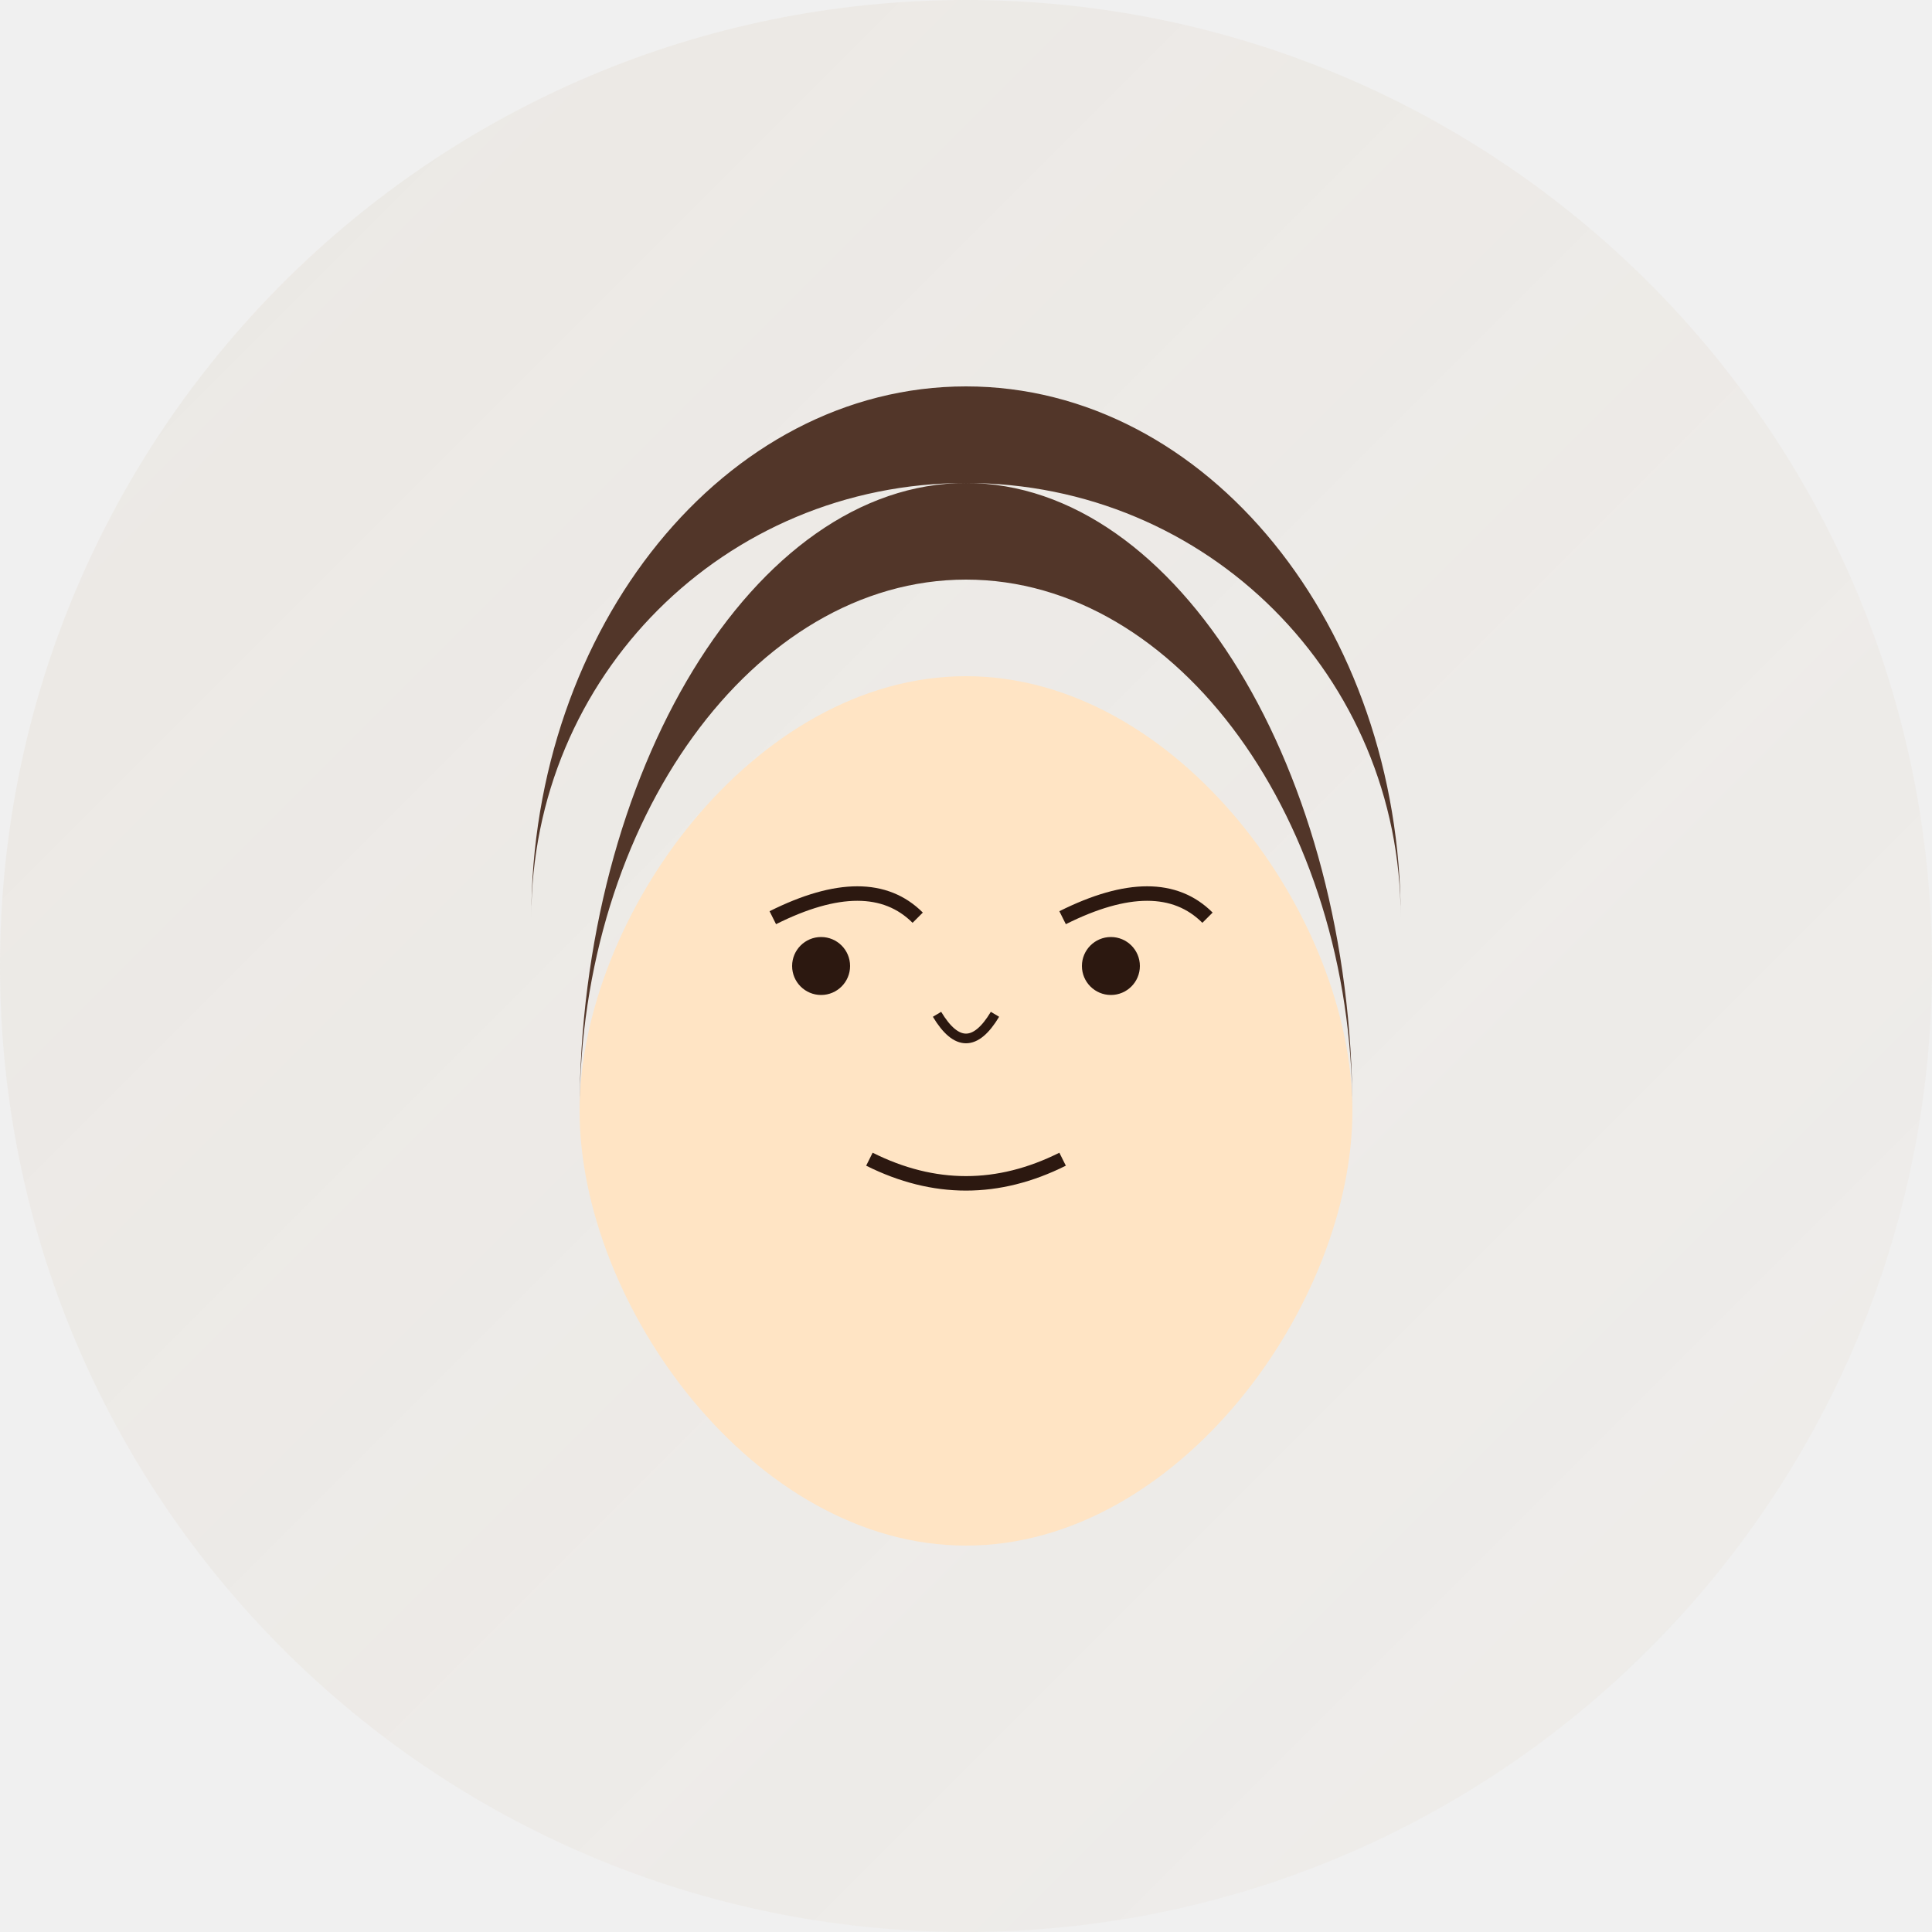
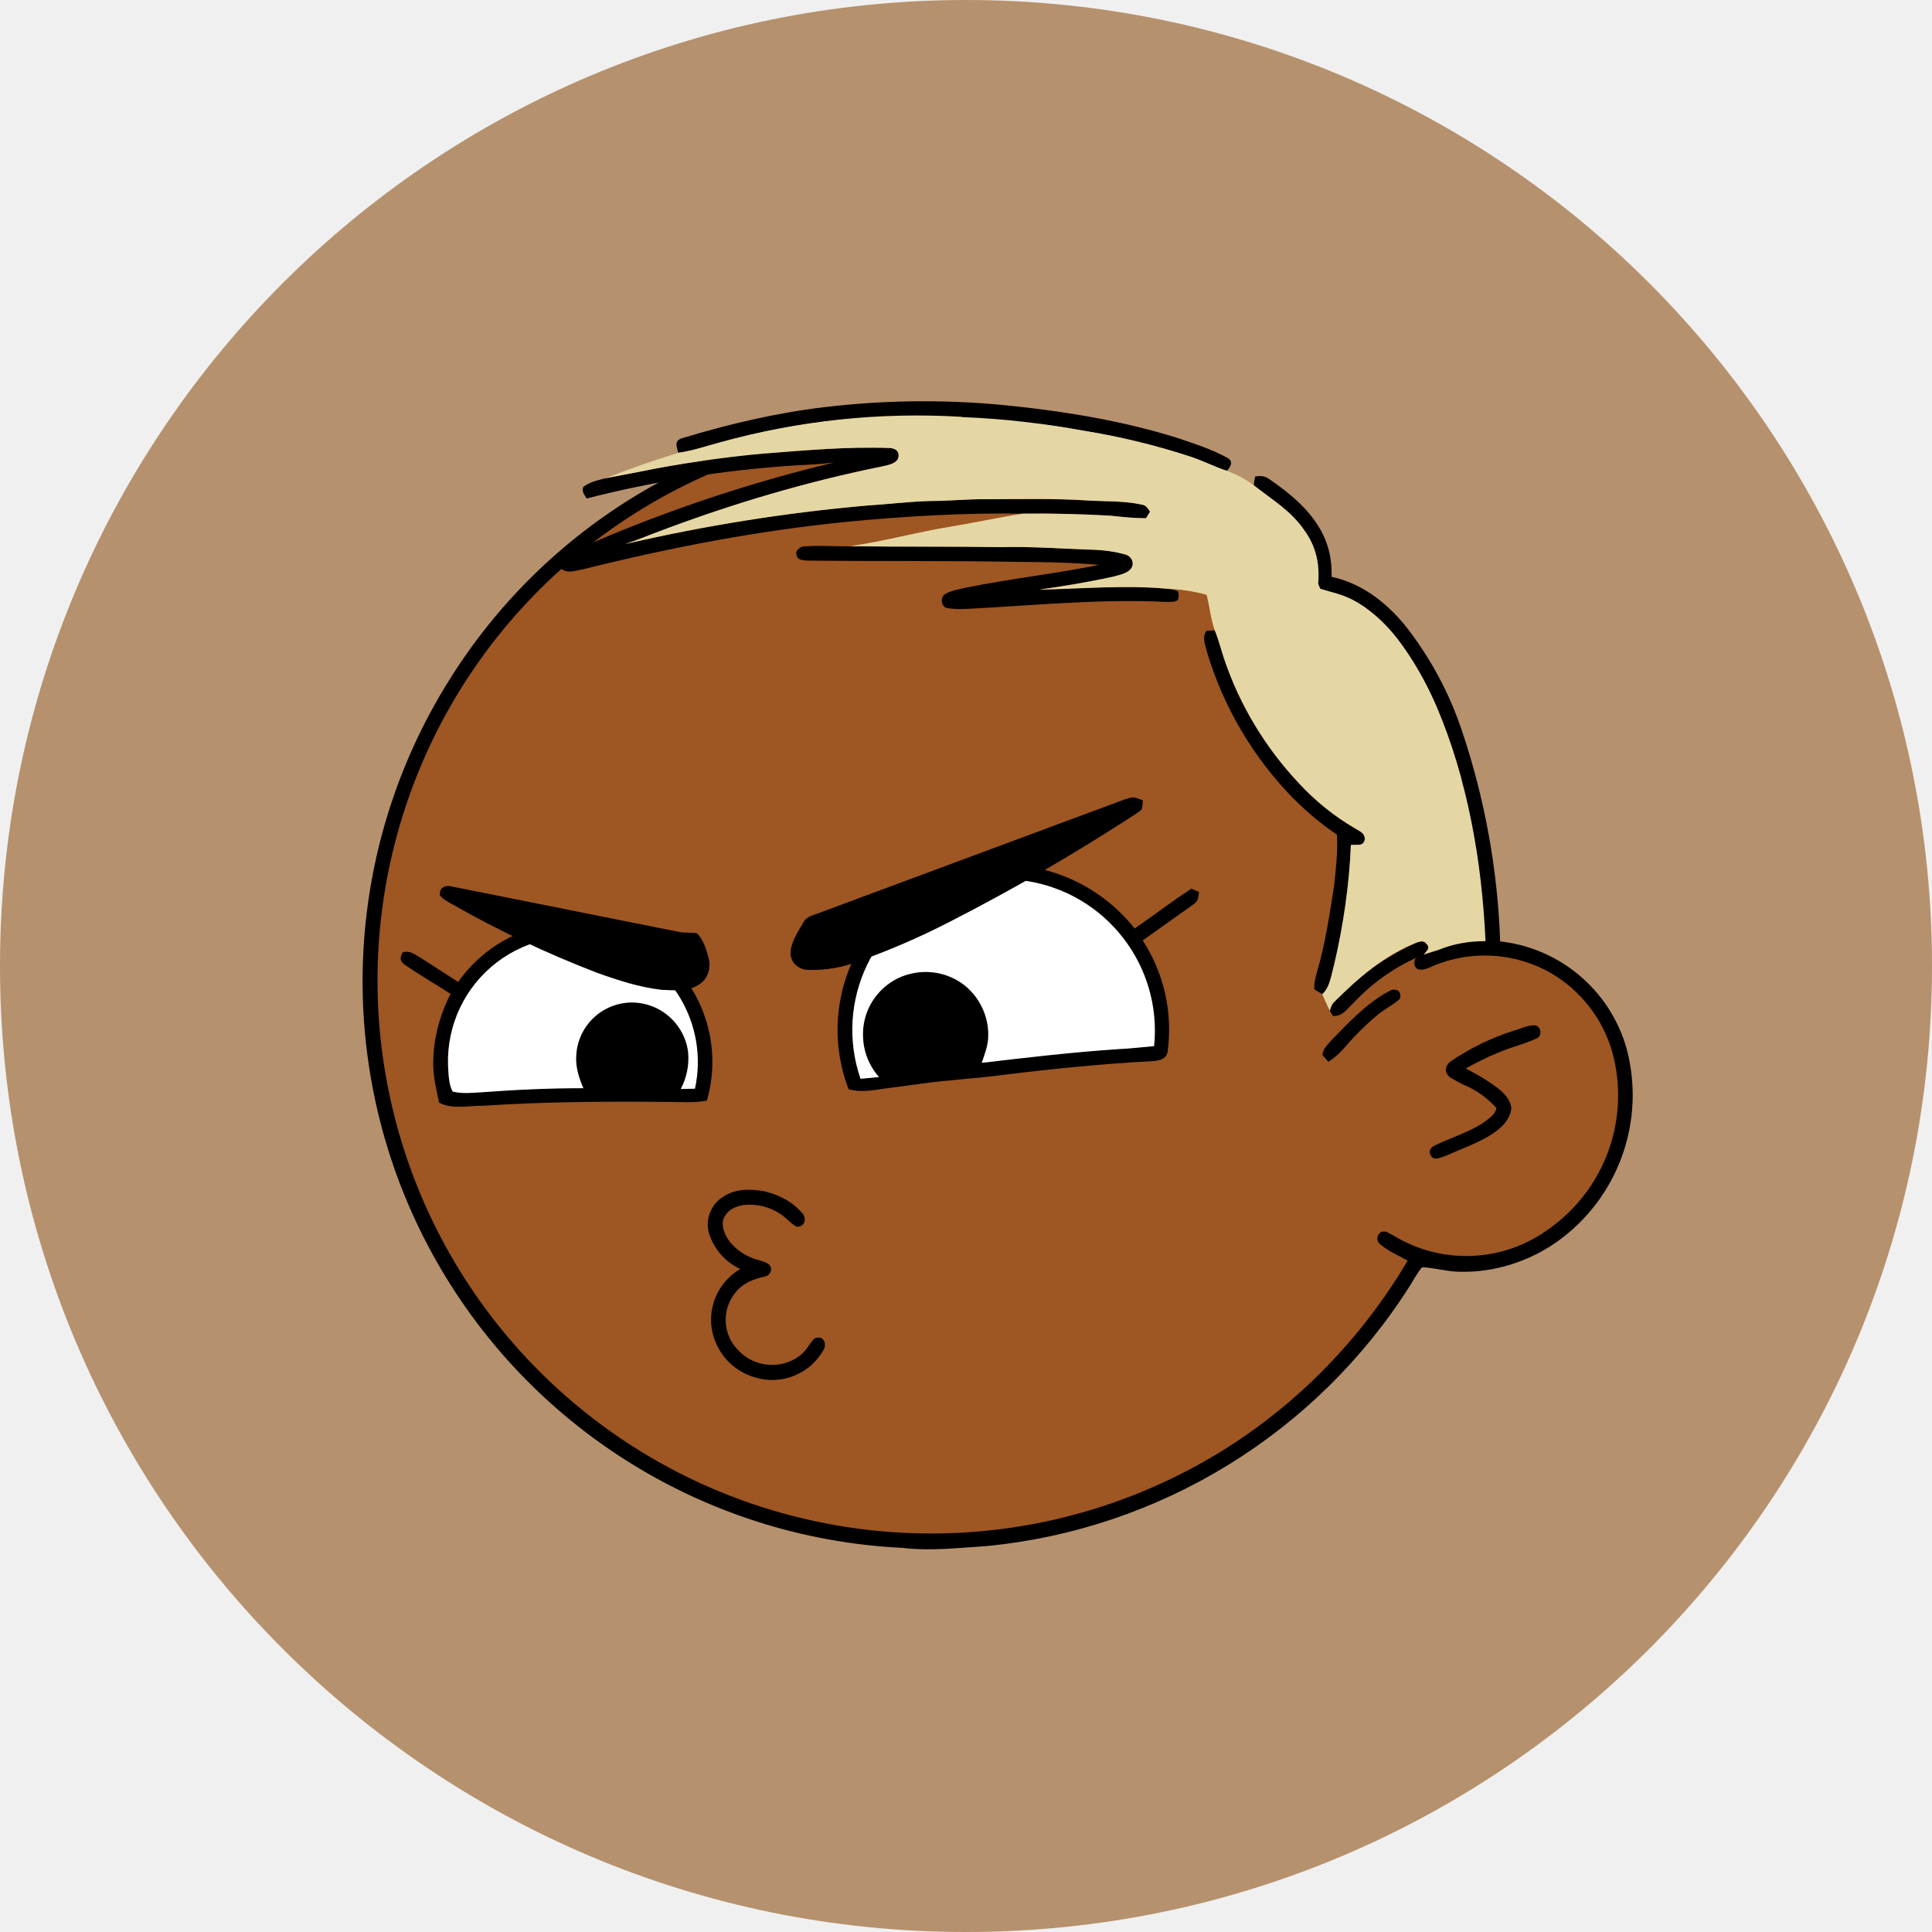
- <svg xmlns="http://www.w3.org/2000/svg" width="200" height="200" viewBox="0 0 200 200" fill="none">
-   <defs>
-     <linearGradient id="gradelena" x1="0%" y1="0%" x2="100%" y2="100%">
-       <stop offset="0%" style="stop-color:#C8A97E;stop-opacity:0.1" />
-       <stop offset="100%" style="stop-color:#C8A97E;stop-opacity:0.05" />
-     </linearGradient>
-   </defs>
-   <circle cx="100" cy="100" r="100" fill="url(#gradelena)" />
-   <path d="M100 160c-22 0-40-25-40-45s18-45 40-45 40 25 40 45-18 45-40 45z" fill="#FFE4C4" />
-   <path d="M60 115c0-30 18-55 40-55s40 25 40 55c0-35-18-65-40-65s-40 30-40 65z             M55 95c0-25 20-45 45-45s45 20 45 45c0-30-20-55-45-55s-45 25-45 55z" fill="#523629" />
-   <circle cx="85" cy="100" r="3" fill="#2C1810" />
-   <circle cx="115" cy="100" r="3" fill="#2C1810" />
-   <path d="M80 95q10-5 15 0M110 95q10-5 15 0" stroke="#2C1810" stroke-width="1.5" />
-   <path d="M97 105q3 5 6 0" stroke="#2C1810" stroke-width="1" />
-   <path d="M90 120q10 5 20 0" stroke="#2C1810" stroke-width="1.5" fill="none" />
+ <svg xmlns="http://www.w3.org/2000/svg" viewBox="0 0 762 762" fill="none" shape-rendering="auto">
+   <mask id="viewboxMask">
+     <rect width="762" height="762" rx="381" ry="381" x="0" y="0" fill="#fff" />
+   </mask>
+   <g mask="url(#viewboxMask)">
+     <rect fill="#b6916d" width="762" height="762" x="0" y="0" />
+     <path d="M396 164.8a224.8 224.8 0 0 1 104.8 42.4c6.2 4.9 12.5 9.4 18 15a225.4 225.4 0 0 1 71.8 149 58.5 58.5 0 0 1 50.9 42.2 71 71 0 0 1-27.6 76.5c-11 7.7-24.5 12-38 11.7-5 0-10-1.6-15-1.8-1.9 2.2-3.3 4.9-4.8 7.3A223.3 223.3 0 0 1 389 609.8c-11 .7-21.9 2-33 .7a223.7 223.7 0 0 1-178.8-342.3A223.4 223.4 0 0 1 352 163.5c14.6-1.4 29.4-.3 44 1.3Z" fill="#000" />
+     <path fill-rule="evenodd" clip-rule="evenodd" d="M498.8 213.2A216 216 0 0 0 363 169c-13-.2-26.2 1.6-39 4a218 218 0 0 0-113.6 365.5 218.5 218.5 0 0 0 260.4 40.2c35-18.8 64.2-47.3 84.4-81.5l-3-1.6c-2.8-1.4-5.7-3-8-5-2.2-2-.3-5.8 2.7-4.7 1.5.7 3 1.6 4.4 2.4a55 55 0 0 0 59.6-3.6 64.5 64.5 0 0 0 25-69.8 53.1 53.1 0 0 0-24-31 52.6 52.6 0 0 0-47-2.8c-1.6.8-3.4 1.5-5 1.3-2.5-.2-2.8-4.2-.6-5.2 8-4 16.5-5.6 25.4-6.4a217 217 0 0 0-72-146.4c-4.4-4-8.7-8.1-13.9-11.3Zm107.6 196.2c2-1.2 1.3-5.1-1.4-5-2 0-4.2.8-6.2 1.6l-1.4.4a95.1 95.1 0 0 0-25.5 12.4c-2.2 2-2.2 4.4.1 6.2a92 92 0 0 0 5.2 2.8 36 36 0 0 1 13 9.2c-.2 1.9-2 3.4-3.4 4.5l-.2.2c-3.9 3-8.8 5-13.6 7-2.5 1-4.9 2-7.1 3.1-1.7.8-2.6 2.2-1.6 3.9 1 2 3.2 1.1 5 .5l.6-.2 5.4-2.3c5.4-2.3 11-4.5 15.4-8 2.7-2.1 5.1-5.1 5.4-8.7-.5-3.4-2.7-5.7-5.3-7.8a83 83 0 0 0-11.6-7.2l-1.1-.6c5.4-3 10.8-5.6 16.6-7.7l5-1.7a52 52 0 0 0 6.7-2.6Z" fill="#9e5622" />
+     <g transform="translate(-161 -83)">
+       <path d="M574.5 426.5a66.4 66.4 0 0 1 34 22.7c7.5-5.1 14.7-10.7 22.4-15.7l3 1.3c-.3 2.1-.2 3.6-2.2 4.9l-20 14.2a64.5 64.5 0 0 1 9.8 44c-.5 2.7-3 3.4-5.5 3.6-19.7 1-39.4 3-59 5.4-11 1.5-22.2 2-33.2 3.6l-13.6 1.8c-5 .7-9.5 1.7-14.5.3a65.2 65.2 0 0 1 78.8-86.1Z" fill="#000" />
+       <path d="M565.5 430.4a59.8 59.8 0 0 1 50.7 65.2c-4.7.4-9.5 1-14.2 1.2-18 1.2-36 3.3-53.8 5.4 1-3 2.2-6 2.5-9.2.8-9.3-4.1-18.8-12.3-23.4a25 25 0 0 0-17.5-2.7 24.5 24.5 0 0 0-19.5 25.1 25 25 0 0 0 6.3 15.8l-7.3.7a59.3 59.3 0 0 1 35.4-74.9 60.5 60.5 0 0 1 29.7-3.2Z" fill="#fff" />
+       <path d="M416.5 455.4a55 55 0 0 1 23.3 61.7c-5.4 1-10.4.5-15.8.5-24-.2-48-.1-72 1.5-5.9-.1-12.6 1.6-17.8-1.2-1-4.6-2.1-9.2-2.3-13.9-.3-10 2.2-20 6.8-29-6-3.9-12.3-7.5-18.2-11.6-1.9-1.4-1.7-2.7-.8-4.7 2.7-1 4.5.5 6.8 1.8l15.2 9.8a55.3 55.3 0 0 1 74.8-14.9Z" fill="#000" />
+       <path d="M400.8 454.5a49.4 49.4 0 0 1 34.3 57.9l-5.6.1a26 26 0 0 0 2.9-14.5c-1-8.6-7.3-16.1-15.6-18.6a22 22 0 0 0-28.5 19.6c-.4 4.7 1 9 2.8 13.2-13.4 0-26.8.6-40 1.6-3.8.2-8 .7-11.6-.3-1.6-3-1.6-7.1-1.8-10.5a49.1 49.1 0 0 1 63.1-48.5Z" fill="#fff" />
+     </g>
+     <g transform="translate(-161 -83)">
+       <path d="M607 397.6c1.5-.4 3.2.6 4.7 1 0 1.2-.1 2.4-.4 3.6-1.6 1.5-3.6 2.6-5.4 3.8a803.6 803.6 0 0 1-70.4 40.6A289.9 289.9 0 0 1 500 462a50 50 0 0 1-21 3.5c-3.3-.4-6.2-3-6.2-6.5 0-4.2 3-8.6 5-12.1 1.3-2.7 4.5-3 7-4.1l111.7-41.5c3.5-1.2 7-2.8 10.5-3.7ZM339 432.6l90 18c2.3.4 4.6.1 6.9.5 2.4 2.3 3.6 6.2 4.5 9.4 1.2 4-.1 8.8-4 11-4 2.6-9.8 2.1-14.4 1.9-8.8-1-17.4-3.8-25.7-6.8a418 418 0 0 1-57-27c-1.6-.9-3.6-1.9-4.8-3.5-.3-2.9 1.9-4.1 4.5-3.5Z" fill="#000" />
+     </g>
+     <g transform="translate(-161 -83)">
+       <path d="M462.2 552.8c6 1.3 12 4.5 15.7 9.3 1.3 2.3 0 5-2.8 4.7-2.2-1.3-4-3.4-6-4.8a21.9 21.9 0 0 0-15.1-3.7c-2.6.5-5.4 1.6-6.8 3.9-1.6 2-1.3 4.7-.4 7 1.7 4.4 6 7.9 10.2 9.7 2.3 1.1 5.3 1.3 7.3 2.8 1.7 1.8.6 4.3-1.7 4.8-4.6 1-8.7 2.6-11.7 6.5a17 17 0 0 0 1.4 22.7 18.3 18.3 0 0 0 24.3 1.9c2.4-1.9 3.5-4.4 5.5-6.6 3-1.5 5 1 4 3.9a23.2 23.2 0 0 1-27.2 11.4 24 24 0 0 1-17.2-19.3 23.2 23.2 0 0 1 11.3-23.5 23 23 0 0 1-12.4-14.2c-1.5-5.3.8-11.3 5.5-14.2 4.7-3.3 10.7-3.2 16.1-2.3Z" fill="#000" />
+     </g>
+     <g transform="translate(-161 -83)" />
+     <g transform="translate(-161 -83)" />
+     <g transform="translate(-161 -83)">
+       <g fill="#000">
+         <path d="M562 243.3c21.2 2.3 42.8 6 63.3 12.4 6.7 2.3 13.8 4.5 20 8 2.3 1.4 1 3.5-.4 5-4.8-1.6-9.3-3.9-14.1-5.5a278 278 0 0 0-42.3-10.3c-16-2.9-32-4.8-48.2-5.4a290.6 290.6 0 0 0-95 10c-5.7 1.4-11 3.3-16.8 4.1-.5-2.5-1.8-4.5 1.3-5.7 18.4-5.6 37.1-10 56.2-12.3a331 331 0 0 1 76-.3Z" />
+         <path d="M512 259.7c2.6.2 4 1.7 3.2 4.2-1.3 2.4-4.7 2.6-7 3.3-29.4 5.9-58 14.4-86 25-5 1.7-9.7 3.8-14.7 5.4a690 690 0 0 1 95.3-15.2c8.4-.5 16.8-1.6 25.2-1.8 7.4 0 14.6-.8 22-.7 13.3 0 26.7-.4 40 .5 7 .4 14.4.1 21.2 1.6 1.8.2 2.4 1.4 3.4 2.8l-1.6 2.6c-4.7 0-9.3-.5-14-1-11.5-.6-23-1-34.6-.8-23.1-.4-46.4 1-69.4 3.2-35 3.5-69.4 10.1-103.5 18.6-2.7.5-6.6 2-9 0-.5-1.3-.8-3.5.5-4.4 3.3-2.5 7.5-4 11.3-5.8a591.6 591.6 0 0 1 95.7-31.8c-5.3.7-10.7.9-16 1.2a450.6 450.6 0 0 0-81.6 13c-.9-1.5-2-2.5-1.4-4.5 2.5-2 5.8-2.7 8.9-3.5l12.6-2.4c16.4-3.6 33-5.5 49.7-7.3 16.5-1.3 32.9-2.8 49.9-2.2ZM656 270.9c2.4-.3 3.9-.2 5.8 1.2 7.3 5 14.8 11.1 19.4 18.8 3.7 6 5.2 12.6 5 19.6 11.8 2.6 21 9.7 28.6 18.7a137.3 137.3 0 0 1 22.9 42.3 292 292 0 0 1 15 83.5c.1 2.2-.7 4-2.9 4.5-3.9.2-7.7-.2-11.6.8-2.7.5-6 2-8.7 1.3-.4-1.3-.8-2.6-1-4 5.8-2.4 12-3.4 18.4-3.4-1.5-31.3-7-63.8-19.4-92.7-4-9.4-9.2-18.5-15.4-26.6a56.6 56.6 0 0 0-17.6-15.3c-4-2.2-8.3-3-12.8-4.4l-.8-2c.7-7.5-.9-14.7-5.3-20.8-5.4-8-12.8-12.2-20.1-18 .1-1.2.3-2.4.6-3.5Z" />
+         <path d="M478.2 298.5c6-.4 12 0 18 0 20 .2 39.9 0 59.8.2 11.7-.2 23.3.7 35 1 4.8.3 9.7.6 14.2 2.1 2.2.8 3.3 3.3 2 5.3-1.5 2.2-5 2.7-7.4 3.4-9.6 2.1-19.3 3.7-29 5 16.7-.4 33.9-1.8 50.5-.3 1.4.3 3.2.3 4.4 1.2.3 1.1.2 2.2-.1 3.2-1.4 1.1-3 .7-4.6.8-24.9-1.2-49.2 1.1-74 2.5-4 .2-8 .6-12 0-2.6-.1-3.4-3.8-1.5-5.4 2.3-1.6 5.6-2 8.3-2.7 17.5-3.5 35.2-5.5 52.7-9-10.8-1-21.7-1.1-32.5-1.2-27.7-.5-55.4-.2-83-.5-1.4-.2-3.7-.3-3.7-2-1-1.6 1.2-3.6 2.9-3.6ZM636.8 331.8l3.3-.2c1.6 3.8 2.5 7.7 3.8 11.5 6 18.1 16.3 34.8 29.3 48.7a96 96 0 0 0 22.2 17.9c1.8 1.2 3.9 1.8 3.9 4.4-.6 3-3.2 1.9-5.5 2.1-.7 15.9-3 31.9-6.6 47.3-1.1 3.8-1.6 8.9-4.6 11.6a31 31 0 0 1-3.2-1.9c-.2-2.3.4-4.5 1-6.7 3.3-11.1 5-22.9 6.8-34.3.7-6.6 1.5-13.4 1.1-20-6.2-4.2-11.9-9-17.2-14.3A139.7 139.7 0 0 1 637 340c-.7-3-2-5.5-.1-8.3ZM723.6 455.3c1.8 1.7-.1 2.9-1.1 4.2a78.3 78.3 0 0 0-27.8 19.2c-2.6 2.4-4.1 5.2-8 5l-1.2-2.1c.4-1.3.7-2.5 1.7-3.4a97.8 97.8 0 0 1 32.6-23.4c1.5-.5 2.8-1 3.9.5ZM709.5 473.6c2.6-1 4.5.7 3.6 3.4-2.7 2.4-6 4-8.8 6.3-5.1 4.2-9.7 9-14 14a31 31 0 0 1-5.4 4.5l-2.3-2.7c0-2.3 2.2-4.2 3.6-5.9 6.8-7 14.5-15.2 23.3-19.6Z" />
+       </g>
+       <path d="M540.3 247.5c16.2.6 32.3 2.5 48.2 5.4a278 278 0 0 1 42.3 10.3c4.8 1.6 9.3 4 14.1 5.5 3.8 1.4 7.4 3.3 10.6 5.7 7.3 5.8 14.7 10 20.1 18 4.4 6.1 6 13.3 5.3 20.8l.8 2c4.5 1.4 8.8 2.2 12.8 4.4 7 3.6 12.7 9.2 17.6 15.3 6.2 8.1 11.3 17.2 15.4 26.6 12.4 29 18 61.4 19.4 92.7-6.4 0-12.6 1-18.4 3.4l-6 1.9c1-1.3 2.9-2.5 1.1-4.2-1-1.5-2.3-1-3.8-.6-13 5.2-22.9 13.9-32.6 23.5-1 1-1.3 2.1-1.7 3.4-1.1-2.1-2-4.3-3-6.5 3.1-2.7 3.6-7.8 4.7-11.6 3.6-15.4 6-31.4 6.6-47.2 2.3-.3 4.9.7 5.5-2.2 0-2.7-2-3.2-3.9-4.4a96 96 0 0 1-22.2-17.9 134.3 134.3 0 0 1-29.3-48.7c-1.3-3.8-2.2-7.7-3.8-11.5-1.6-4.4-2-9.4-3.2-14a68.4 68.4 0 0 0-15.6-2.4c-16.6-1.5-33.8 0-50.5.4 9.7-1.4 19.4-3 29-5.1 2.4-.7 5.9-1.2 7.4-3.4 1.3-2 .2-4.5-2-5.3a54.3 54.3 0 0 0-14.2-2c-11.7-.4-23.3-1.3-35-1-20-.3-39.9-.1-59.8-.4 13.2-1.8 26.1-5.5 39.3-7.6 9.6-1.6 19.2-3.7 28.9-5.2a494 494 0 0 1 34.6.8c4.7.5 9.3 1 14 1l1.6-2.6c-1-1.4-1.6-2.6-3.4-2.8-6.8-1.5-14.2-1.2-21.2-1.6-13.3-.9-26.7-.5-40-.5-7.4-.1-14.6.7-22 .7-8.4.2-16.8 1.3-25.2 1.8a690 690 0 0 0-95.3 15.2c5-1.6 9.8-3.7 14.7-5.5 28-10.5 56.6-19 86-25 2.3-.6 5.7-.8 7-3.2.8-2.5-.6-4-3.1-4.2-17-.6-33.4.9-50 2.2a462.4 462.4 0 0 0-49.6 7.3l-12.6 2.4c9.4-3.7 18.9-7 28.6-10 5.8-.8 11.1-2.7 16.7-4.2a290.6 290.6 0 0 1 95.1-10Z" fill="#e5d7a3" />
+     </g>
+     <g transform="translate(-161 -83)" />
+   </g>
</svg>
